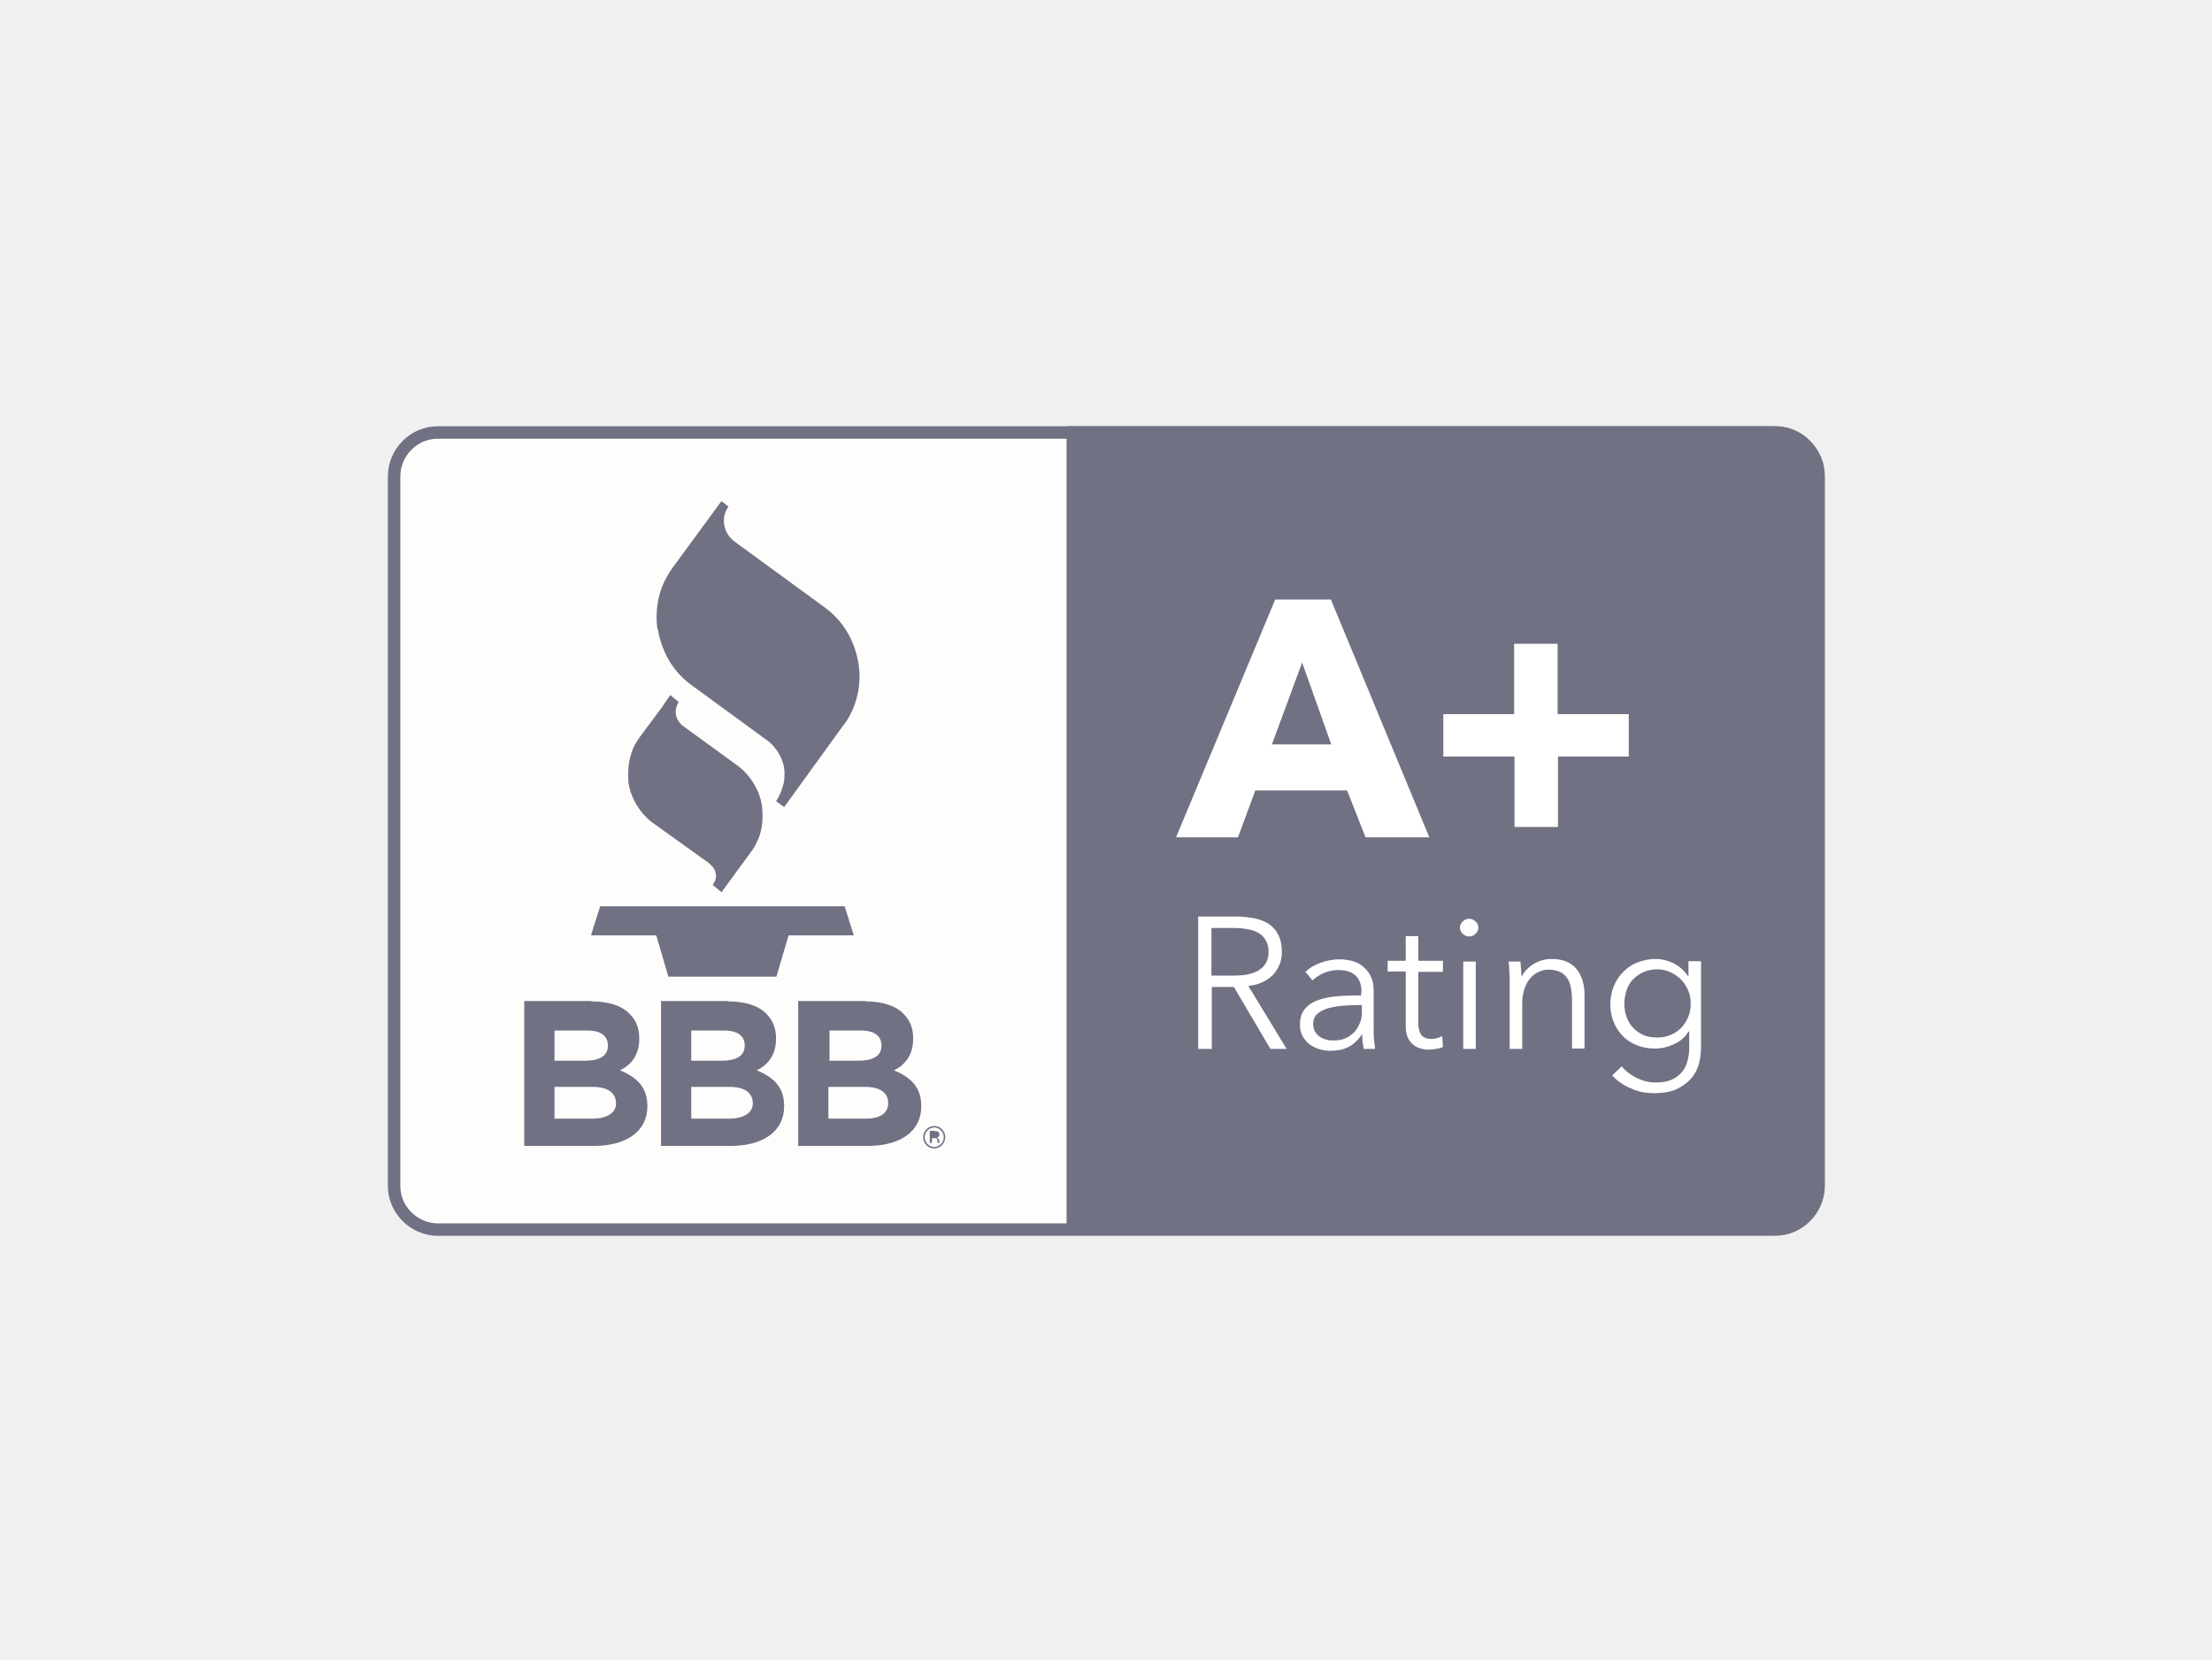
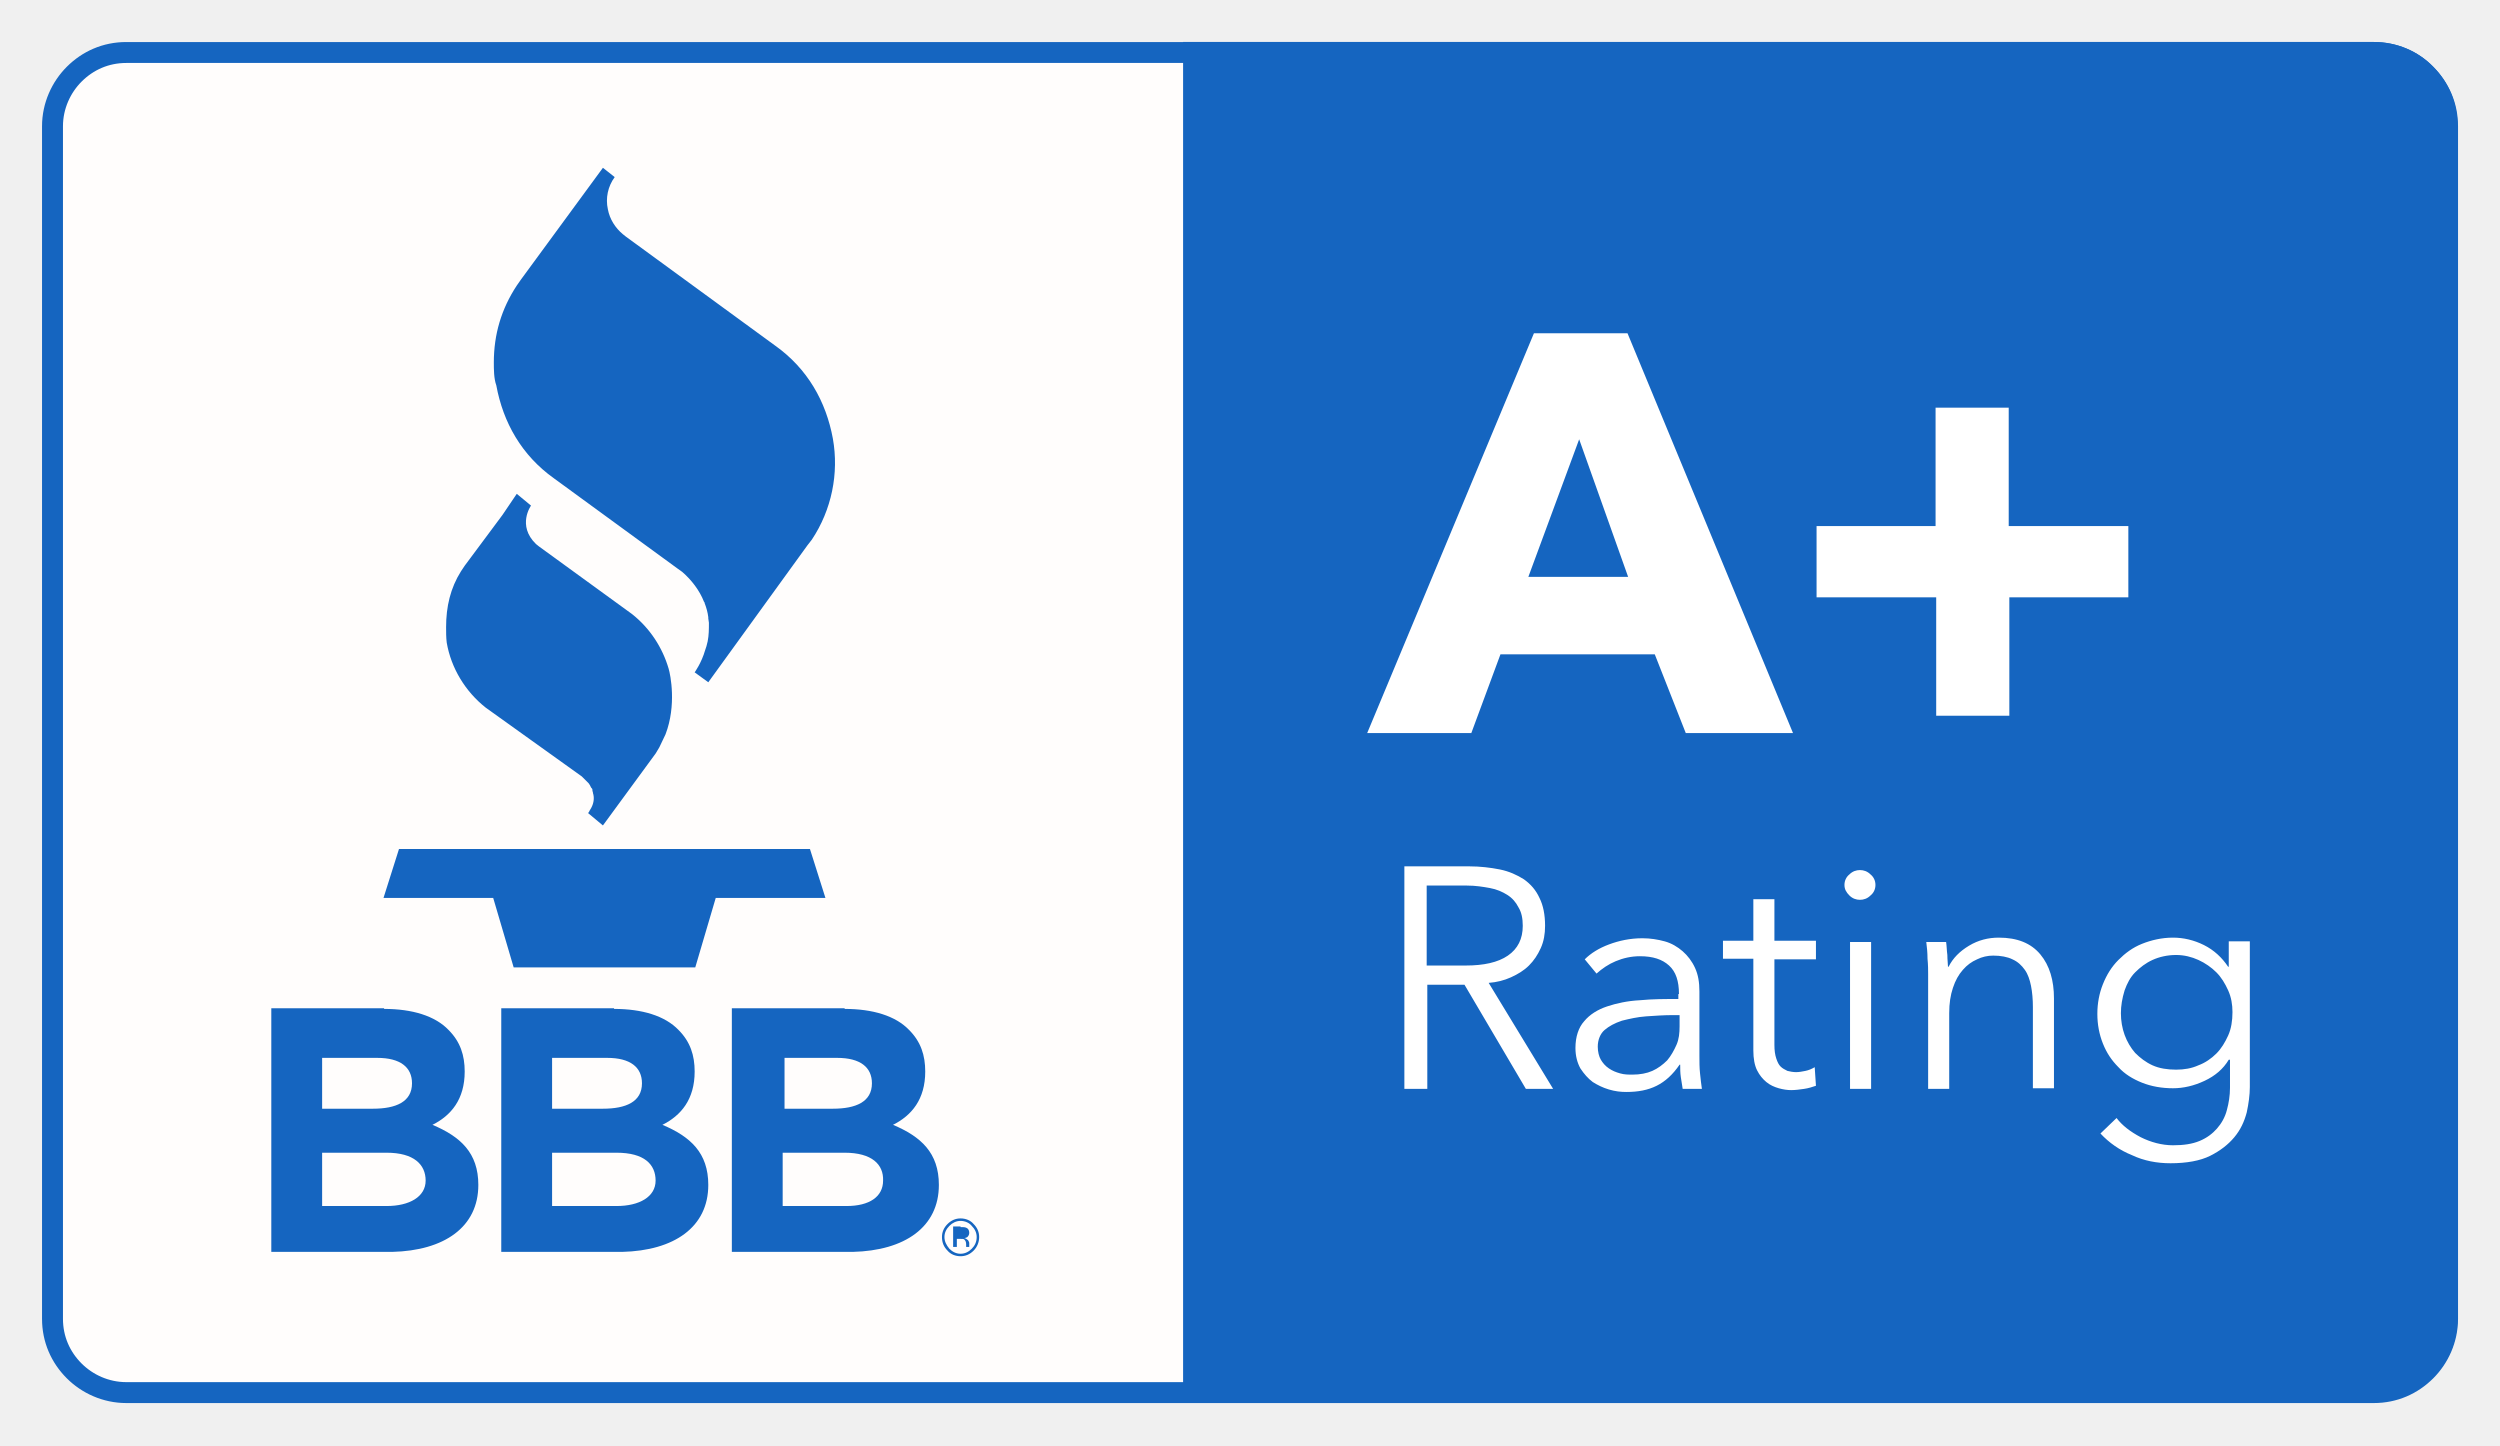
- <svg xmlns="http://www.w3.org/2000/svg" version="1.0" id="katman_1" x="0px" y="0px" viewBox="0 0 600 450" style="enable-background:new 0 0 600 450;" xml:space="preserve">
+ <svg xmlns="http://www.w3.org/2000/svg" version="1.0" id="" x="0px" y="0px" style="enable-background:new 0 0 600 450;" xml:space="preserve" viewBox="98.43 108.83 403.33 233.14">
  <style type="text/css">
- 	.st0{fill-rule:evenodd;clip-rule:evenodd;fill:#FFFDFC;stroke:#717184;stroke-width:3.377;}
- 	.st1{fill-rule:evenodd;clip-rule:evenodd;fill:#717184;}
- 	.st2{fill:#FFFFFF;}
- 	.st3{fill:#717184;}
- </style>
+ 		.st0{fill-rule:evenodd;clip-rule:evenodd;fill:#FFFDFC;stroke:#1565c0;stroke-width:3.377;}
+ 		.st1{fill-rule:evenodd;clip-rule:evenodd;fill:#1565c0;}
+ 		.st2{fill:#FFFFFF;}
+ 		.st3{fill:#1565c0;}
+ 	</style>
  <g id="bbb">
    <g>
      <path id="Rectangle" class="st0" d="M481.4,117.3H118.8c-3.3,0-6.2,1.3-8.4,3.5c-2.1,2.1-3.5,5.1-3.5,8.4v192.4    c0,3.3,1.3,6.2,3.5,8.4c2.1,2.1,5.1,3.5,8.4,3.5h362.6c3.3,0,6.2-1.3,8.4-3.5c2.1-2.1,3.5-5.1,3.5-8.4V129.2    c0-3.3-1.3-6.2-3.5-8.4C487.7,118.6,484.7,117.3,481.4,117.3z" />
      <path id="Shape" class="st1" d="M289.3,115.6h192.1c7.5,0,13.5,6.1,13.5,13.5v192.4c0,7.5-6.1,13.5-13.5,13.5H289.3V115.6z     M105.3,321.6V129.2V321.6z" />
      <path id="A_x2B_Rating" class="st2" d="M370.4,227.1l-5-12.7h-24.9l-4.7,12.7H319l26.9-64.5H361l26.7,64.5H370.4z M353.2,179.7    l-8.2,22.2h16.1L353.2,179.7z M422.6,205.2v19.1h-11.8v-19.1h-19.3v-11.5h19.2v-19.1h11.8v19.1h19.3v11.5H422.6z M328.6,284.5H325    v-35.9h10.5c1.7,0,3.4,0.2,4.9,0.5c1.5,0.3,2.8,0.9,3.9,1.6c1.1,0.8,1.9,1.7,2.5,3c0.6,1.2,0.9,2.7,0.9,4.5c0,1.3-0.2,2.5-0.7,3.6    c-0.5,1.1-1.1,2-1.9,2.8c-0.8,0.8-1.8,1.4-2.9,1.9c-1.1,0.5-2.3,0.8-3.6,0.9l10.4,17.1h-4.4l-9.9-16.8h-6V284.5z M328.6,264.6h6.3    c2.9,0,5.2-0.5,6.8-1.6c1.6-1.1,2.4-2.7,2.4-4.8c0-1.2-0.2-2.2-0.7-3c-0.4-0.8-1-1.5-1.8-2c-0.8-0.5-1.7-0.9-2.8-1.1    c-1.1-0.2-2.3-0.4-3.7-0.4h-6.5V264.6z M369.3,269.2c0-2.1-0.5-3.6-1.6-4.6c-1.1-1-2.6-1.5-4.7-1.5c-1.4,0-2.7,0.3-3.9,0.8    c-1.2,0.5-2.2,1.2-3.1,2l-1.9-2.3c1-1,2.3-1.8,3.9-2.4c1.6-0.6,3.4-1,5.4-1c1.3,0,2.5,0.2,3.6,0.5s2.1,0.9,2.9,1.6    c0.8,0.7,1.5,1.6,2,2.7c0.5,1.1,0.7,2.3,0.7,3.8v10.4c0,0.9,0,1.9,0.1,2.8c0.1,1,0.2,1.8,0.3,2.5h-3.1c-0.1-0.6-0.2-1.2-0.3-1.9    s-0.1-1.3-0.1-2h-0.1c-1.1,1.6-2.3,2.7-3.7,3.4c-1.4,0.7-3,1-4.9,1c-0.9,0-1.8-0.1-2.8-0.4c-1-0.3-1.8-0.7-2.6-1.2    c-0.8-0.6-1.4-1.3-2-2.2c-0.5-0.9-0.8-2-0.8-3.3c0-1.8,0.5-3.3,1.4-4.3c0.9-1.1,2.2-1.9,3.7-2.4c1.5-0.5,3.3-0.9,5.3-1    c2-0.2,4.1-0.2,6.2-0.2V269.2z M368.3,272.6c-1.4,0-2.8,0.1-4.3,0.2c-1.4,0.1-2.7,0.4-3.9,0.7c-1.2,0.4-2.1,0.9-2.8,1.5    s-1.1,1.6-1.1,2.7c0,0.8,0.2,1.6,0.5,2.1s0.7,1,1.3,1.4s1.1,0.6,1.8,0.8c0.7,0.2,1.3,0.2,2,0.2c1.2,0,2.3-0.2,3.2-0.6    c0.9-0.4,1.7-1,2.4-1.7c0.6-0.7,1.1-1.6,1.5-2.5s0.5-1.9,0.5-3v-1.8H368.3z M391.4,263.6h-6.7v13.8c0,0.9,0.1,1.6,0.3,2.2    c0.2,0.6,0.4,1,0.7,1.3c0.3,0.3,0.7,0.5,1.1,0.7c0.4,0.1,0.9,0.2,1.4,0.2c0.5,0,1-0.1,1.5-0.2c0.5-0.1,1-0.3,1.5-0.6l0.2,3    c-0.6,0.2-1.2,0.4-1.9,0.5c-0.7,0.1-1.4,0.2-2.1,0.2c-0.6,0-1.3-0.1-2-0.3s-1.4-0.5-2-1c-0.6-0.5-1.1-1.1-1.5-1.9    s-0.6-1.9-0.6-3.2v-14.8h-4.9v-2.9h4.9v-6.7h3.4v6.7h6.7V263.6z M400.3,284.5h-3.4v-23.7h3.4V284.5z M401,251.6    c0,0.7-0.3,1.3-0.8,1.7c-0.5,0.5-1.1,0.7-1.7,0.7s-1.2-0.2-1.7-0.7c-0.5-0.5-0.8-1-0.8-1.7c0-0.7,0.3-1.3,0.8-1.7    c0.5-0.5,1.1-0.7,1.7-0.7s1.2,0.2,1.7,0.7C400.7,250.3,401,250.9,401,251.6z M412.4,260.8c0.1,0.6,0.1,1.4,0.2,2.1    c0,0.8,0.1,1.4,0.1,1.9h0.1c0.7-1.4,1.8-2.5,3.3-3.4c1.5-0.9,3.1-1.3,4.8-1.3c3,0,5.2,0.9,6.7,2.7c1.5,1.8,2.2,4.2,2.2,7.1v14.5    h-3.4v-13.1c0-1.2-0.1-2.4-0.3-3.4c-0.2-1-0.5-1.9-1-2.6c-0.5-0.7-1.1-1.3-2-1.7c-0.8-0.4-1.9-0.6-3.1-0.6c-0.9,0-1.8,0.2-2.6,0.6    c-0.9,0.4-1.6,0.9-2.3,1.7c-0.7,0.8-1.2,1.7-1.6,2.9c-0.4,1.2-0.6,2.5-0.6,4.1v12.2h-3.4V266c0-0.6,0-1.5-0.1-2.5    c0-1-0.1-1.9-0.2-2.7H412.4z M439.9,289.2c0.9,1.2,2.2,2.2,3.9,3.1c1.6,0.8,3.4,1.3,5.2,1.3c1.7,0,3.1-0.2,4.3-0.7    c1.2-0.5,2.1-1.2,2.8-2c0.7-0.8,1.3-1.8,1.6-3c0.3-1.1,0.5-2.3,0.5-3.6v-4.5H458c-0.9,1.5-2.2,2.6-3.9,3.4    c-1.7,0.8-3.4,1.2-5.1,1.2c-1.8,0-3.5-0.3-5-0.9s-2.8-1.4-3.8-2.5c-1.1-1.1-1.9-2.3-2.5-3.8s-0.9-3.1-0.9-4.8    c0-1.7,0.3-3.3,0.9-4.8s1.4-2.8,2.5-3.9c1.1-1.1,2.3-2,3.8-2.6c1.5-0.6,3.2-1,5-1c1.7,0,3.4,0.4,5,1.2c1.6,0.8,2.9,2,3.9,3.5h0.1    v-4.1h3.4v23.5c0,1.3-0.2,2.7-0.5,4.1c-0.4,1.5-1,2.8-2,4c-1,1.2-2.3,2.2-3.9,3c-1.6,0.8-3.8,1.2-6.4,1.2c-2.2,0-4.3-0.4-6.2-1.3    c-2-0.8-3.7-2-5.1-3.5L439.9,289.2z M440.6,272.3c0,1.2,0.2,2.4,0.6,3.5c0.4,1.1,1,2.1,1.7,2.9c0.8,0.8,1.7,1.5,2.8,2    c1.1,0.5,2.4,0.7,3.8,0.7c1.3,0,2.5-0.2,3.6-0.7c1.1-0.4,2.1-1.1,2.9-1.9c0.8-0.8,1.4-1.8,1.9-2.9c0.5-1.1,0.7-2.4,0.7-3.8    c0-1.2-0.2-2.4-0.7-3.5s-1.1-2.1-1.9-2.9c-0.8-0.8-1.8-1.5-2.9-2c-1.1-0.5-2.3-0.8-3.6-0.8c-1.4,0-2.7,0.3-3.8,0.8s-2,1.2-2.8,2    c-0.8,0.8-1.3,1.8-1.7,2.9C440.8,269.9,440.6,271.1,440.6,272.3z" />
      <path id="BBB-Logo" class="st3" d="M253.4,305.4c0.8,0,1.6,0.3,2.1,0.9c0.6,0.6,0.9,1.3,0.9,2.1c0,0.8-0.3,1.6-0.9,2.2    c-0.6,0.6-1.3,0.9-2.1,0.9s-1.6-0.3-2.1-0.9c-0.6-0.6-0.9-1.3-0.9-2.2c0-0.8,0.3-1.5,0.9-2.1C251.9,305.7,252.6,305.4,253.4,305.4    z M253.4,305.8c-0.7,0-1.3,0.3-1.8,0.8c-0.5,0.5-0.8,1.1-0.8,1.8c0,0.7,0.3,1.3,0.8,1.9c0.5,0.5,1.1,0.8,1.8,0.8s1.3-0.3,1.8-0.8    c0.5-0.5,0.8-1.1,0.8-1.9c0-0.7-0.3-1.3-0.8-1.8C254.8,306.1,254.1,305.8,253.4,305.8z M160.4,271.6c4.5,0,8.2,1.1,10.4,3.4    c1.9,1.9,2.6,4.1,2.6,6.7c0,4.5-2.2,7.1-5.2,8.6c4.5,1.9,7.4,4.5,7.4,9.7c0,6.8-5.5,10.6-13.9,10.8l-0.9,0h-18.6v-39.3H160.4z     M197.5,271.6c4.5,0,8.2,1.1,10.4,3.4c1.9,1.9,2.6,4.1,2.6,6.7c0,4.5-2.2,7.1-5.2,8.6c4.5,1.9,7.4,4.5,7.4,9.7    c0,6.8-5.5,10.6-13.9,10.8l-0.9,0h-18.6v-39.3H197.5z M234.7,271.6c4.5,0,8.2,1.1,10.4,3.4c1.9,1.9,2.6,4.1,2.6,6.7    c0,4.5-2.2,7.1-5.2,8.6c4.5,1.9,7.4,4.5,7.4,9.7c0,6.8-5.5,10.6-13.9,10.8l-0.9,0h-18.6v-39.3H234.7z M253.4,306.8    c0.4,0,0.7,0,0.9,0.1c0.3,0.1,0.5,0.4,0.5,0.8c0,0.3-0.1,0.5-0.3,0.7c-0.1,0.1-0.3,0.1-0.5,0.2l0,0c0.3,0,0.4,0.2,0.6,0.3    c0.1,0.2,0.2,0.3,0.2,0.5v0.2c0,0.1,0,0.2,0,0.2c0,0.1,0,0.1,0,0.2l0,0h-0.5l0,0c0,0,0,0,0,0l0-0.1v-0.3c0-0.4-0.1-0.6-0.3-0.8    c-0.1-0.1-0.3-0.1-0.7-0.1h-0.5v1.3h-0.6v-3.3H253.4z M160.8,294.8h-10.4v8.6h10.4c3.7,0,6.3-1.5,6.3-4.1    C167.1,296.7,165.2,294.8,160.8,294.8z M197.9,294.8h-10.4v8.6h10.4c3.7,0,6.3-1.5,6.3-4.1C204.2,296.7,202.4,294.8,197.9,294.8z     M234.7,294.8h-10v8.6H235c3.7,0,5.9-1.5,5.9-4.1C241,296.7,239.1,294.8,234.7,294.8z M159.3,279.5h-8.9v8.2h8.2    c3.7,0,6.3-1.1,6.3-4.1C164.9,281,163,279.5,159.3,279.5z M196.4,279.5h-8.9v8.2h8.2c3.7,0,6.3-1.1,6.3-4.1    C202,281,200.1,279.5,196.4,279.5z M233.5,279.5l-8.5,0v8.2h7.8c3.7,0,6.3-1.1,6.3-4.1C239.1,281,237.2,279.5,233.5,279.5z     M229.1,245.8l2.5,7.9h-17.7l-3.3,11.2h-29.3l-3.3-11.2h-17.7l2.5-7.9H229.1z M181.8,188.5l2.3,1.9c0,0-2.3,3.2,0.8,6.2l0.5,0.4    l0,0l15,10.9c2.9,2.3,4.9,5.4,5.9,8.8c0.3,1,1.3,5.9-0.5,10.6c-0.3,0.7-0.7,1.4-1,2.1l-0.6,1l-8.5,11.6l-2.4-2    c0.1-0.1,0.2-0.2,0.2-0.3c0.1-0.2,0.2-0.3,0.3-0.5c0.5-0.9,0.5-1.8,0.3-2.4c0-0.2-0.1-0.3-0.1-0.5l0-0.1l0,0    c0-0.1-0.1-0.2-0.2-0.3l-0.1-0.2l0,0l-0.1-0.2l-0.2-0.3c-0.3-0.3-0.6-0.6-0.9-0.9l-0.2-0.2L176.8,223c-3.3-2.6-5.6-6.4-6.3-10.5    c-0.1-0.8-0.1-1.7-0.1-2.5c0-3.3,0.7-6.3,2.4-9l0.6-0.9l6.1-8.2L181.8,188.5z M195.7,135.9l1.9,1.5c-1.1,1.5-1.5,3.4-1.1,5.2    c0.3,1.6,1.2,3,2.4,4l0.5,0.4l24.1,17.6c5.2,3.7,8.2,9,9.3,15c1,5.6-0.2,11.5-3.4,16.3l-0.7,0.9l-16,22.1l-2.2-1.6    c0,0,1.1-1.5,1.7-3.6l0.2-0.6l0.2-0.8c0.2-1,0.2-2,0.2-3l-0.1-0.7v-0.2c-0.1-0.8-0.3-1.5-0.6-2.3c0-0.1,0-0.1-0.1-0.2l0,0    c-0.7-1.8-2-3.5-3.5-4.8l-0.7-0.5l-20-14.6c-5.2-3.7-8.2-9-9.3-15c-0.4-1.1-0.4-2.6-0.4-3.7c0-4.5,1.2-8.6,3.7-12.4l0.7-1    L195.7,135.9z" />
    </g>
  </g>
</svg>
